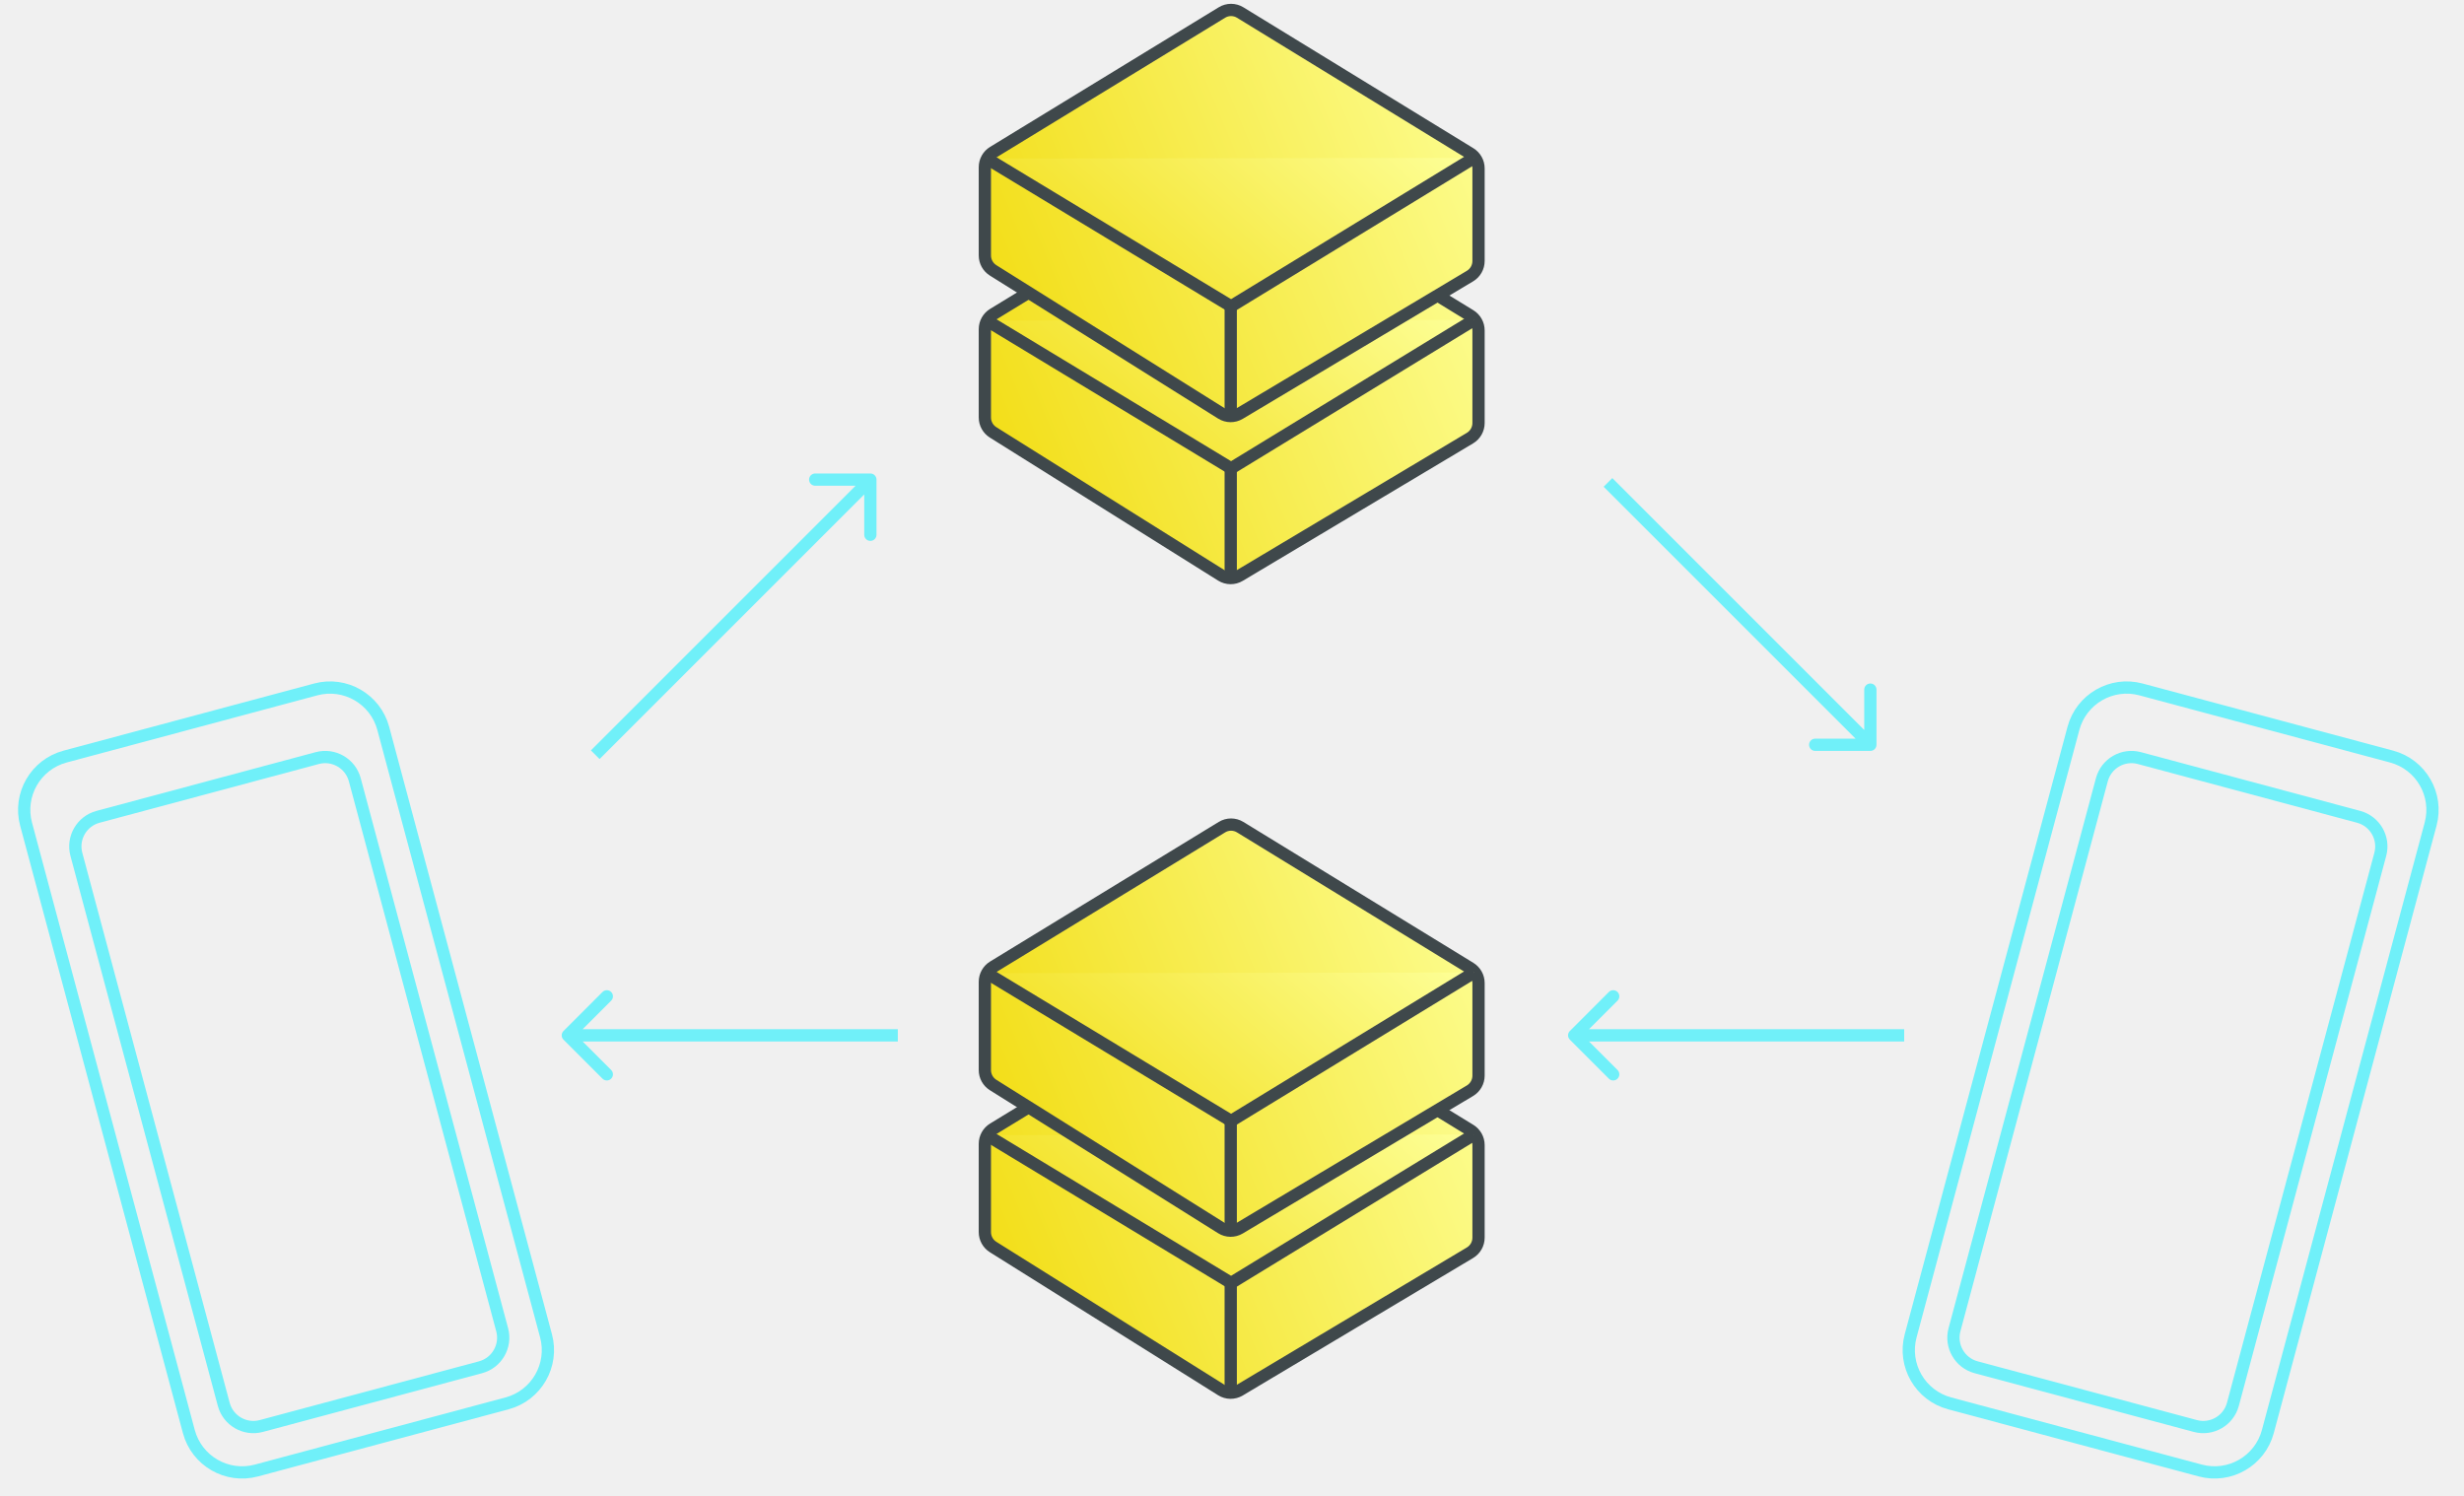
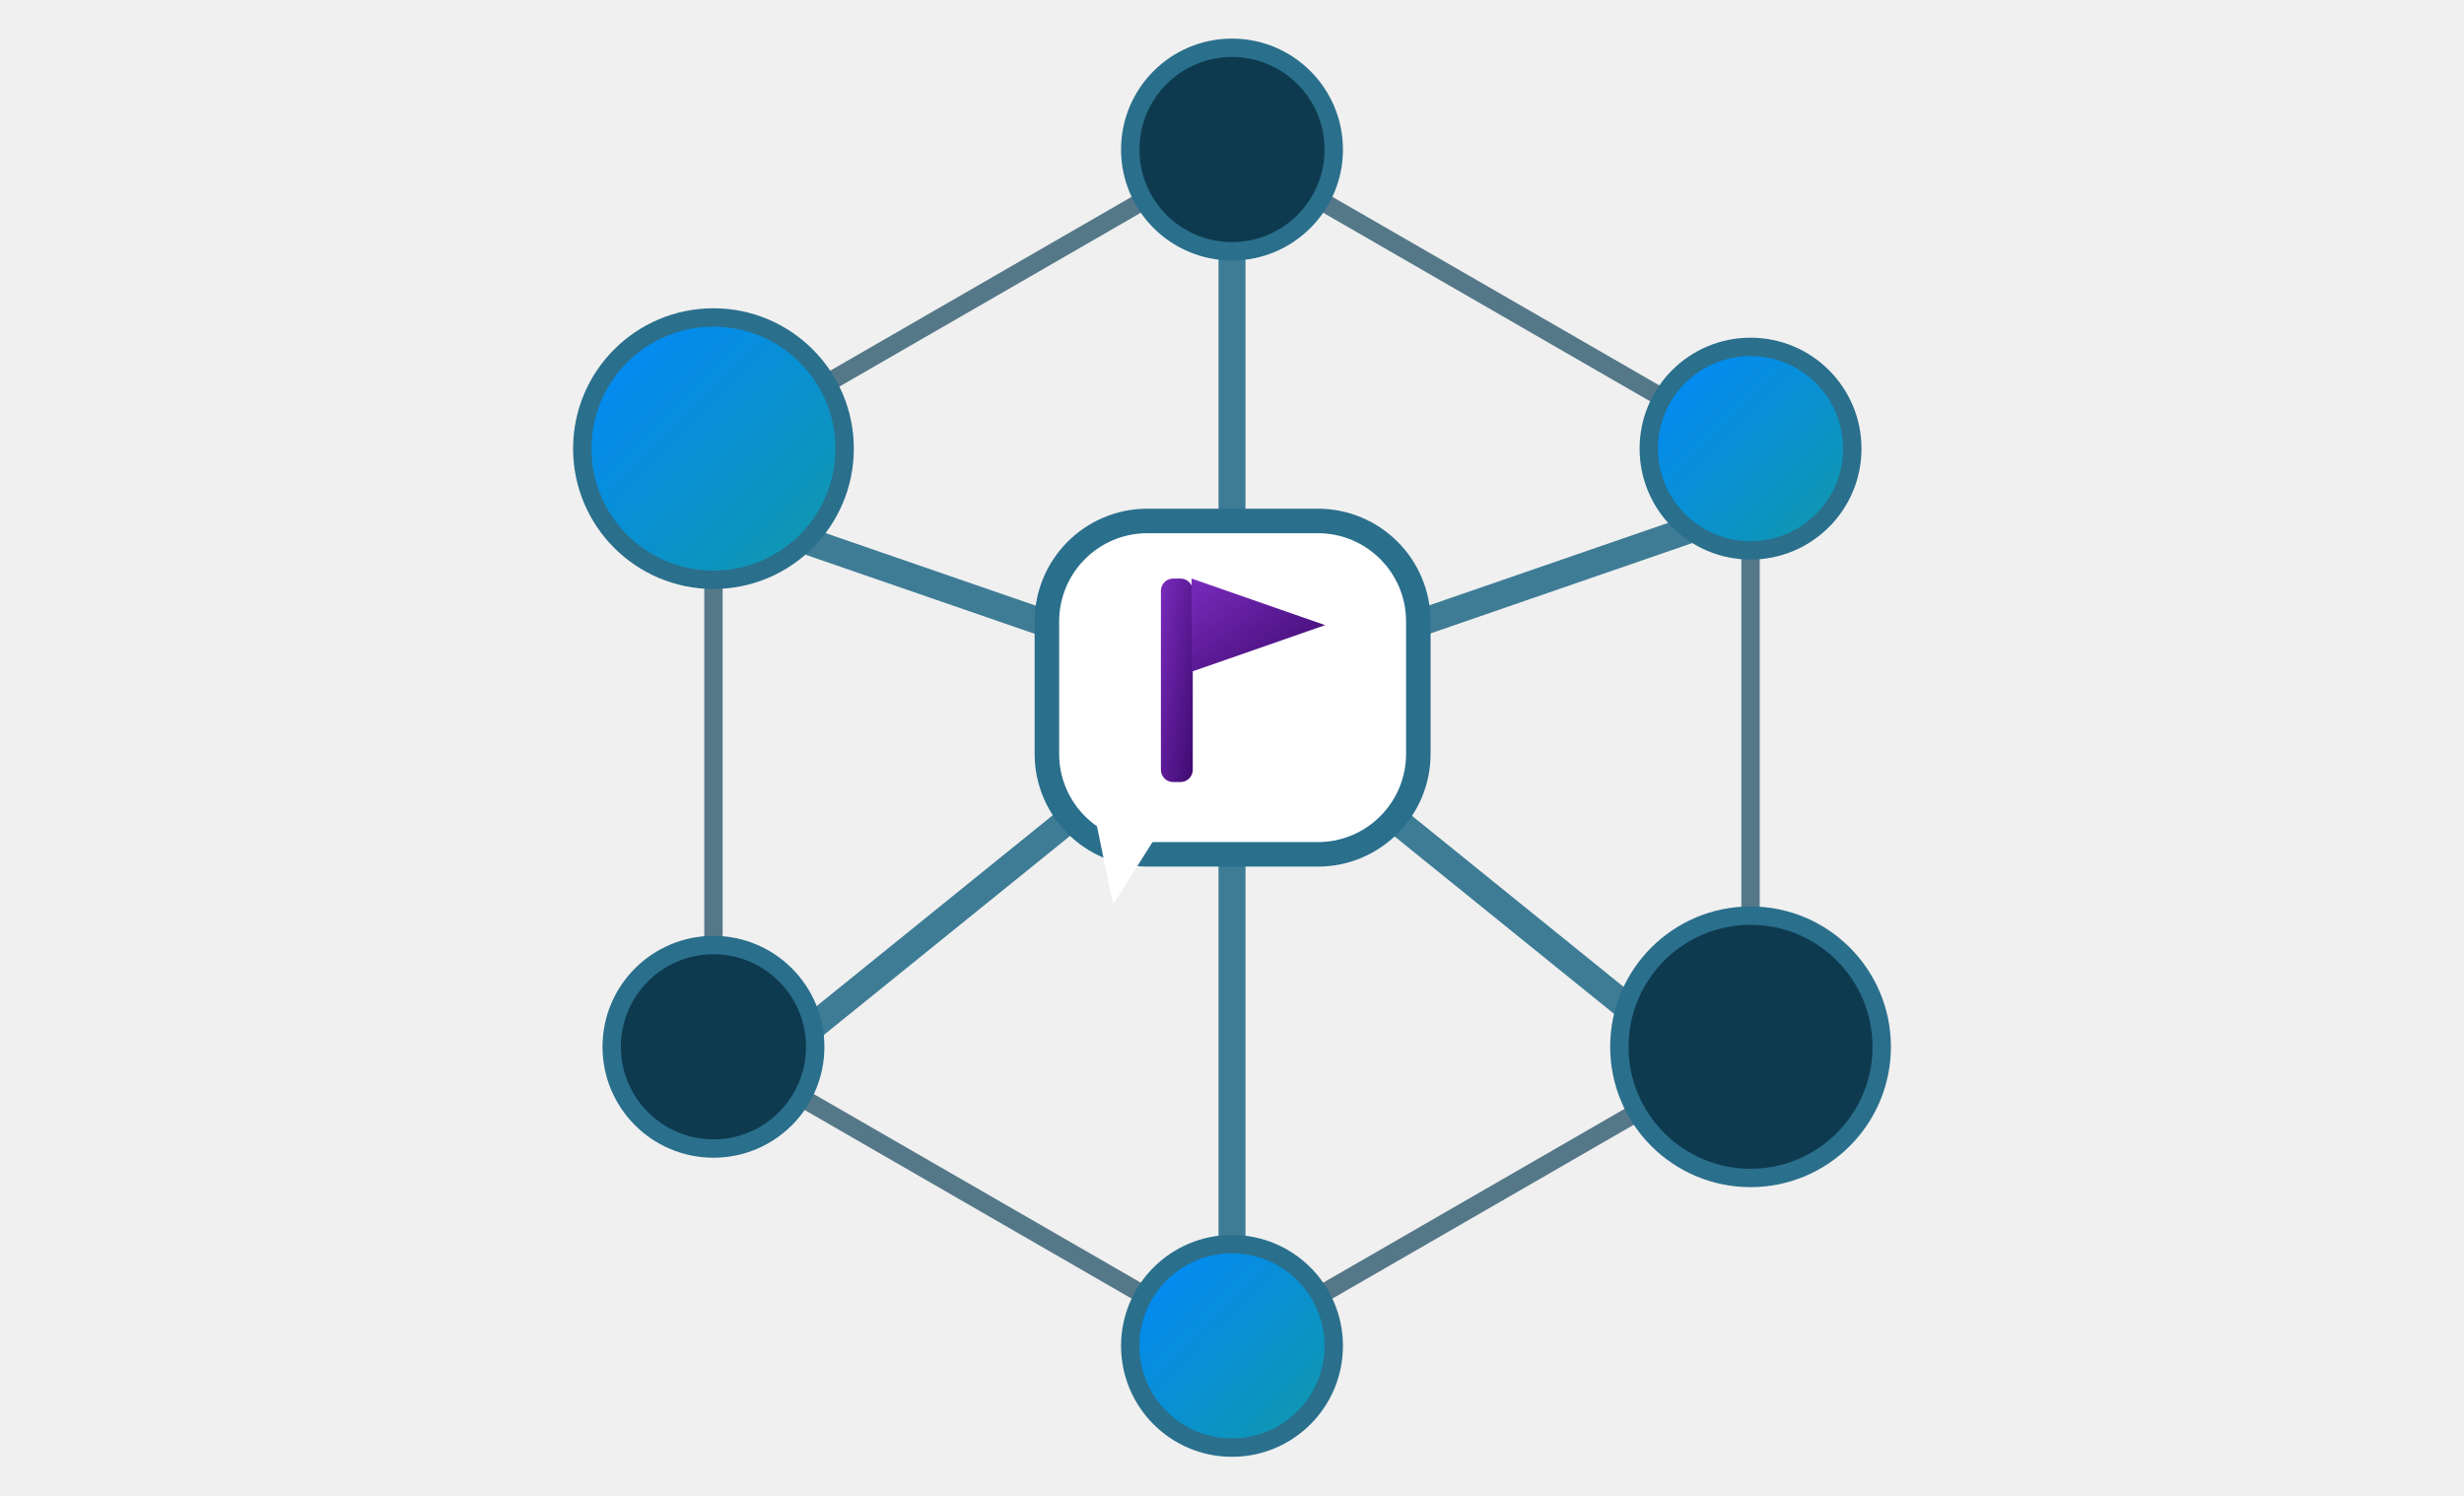
- <svg xmlns="http://www.w3.org/2000/svg" width="201" height="122" viewBox="0 0 201 122" fill="none">
-   <rect x="170.303" y="55.08" width="30.166" height="60.3" rx="4.5" transform="rotate(15 170.303 55.0801)" stroke="#70F0F9" />
-   <rect x="172.106" y="61.199" width="23.513" height="51.452" rx="2.5" transform="rotate(15 172.106 61.1993)" stroke="#70F0F9" />
-   <rect x="0.962" y="62.888" width="30.166" height="60.3" rx="4.5" transform="rotate(-15 0.961982 62.8877)" stroke="#70F0F9" />
-   <rect x="5.583" y="67.285" width="23.513" height="51.452" rx="2.5" transform="rotate(-15 5.58308 67.2852)" stroke="#70F0F9" />
-   <path d="M81.341 25.976L81.341 25.976L99.993 14.585C99.993 14.585 99.993 14.585 99.993 14.585C100.291 14.404 100.664 14.404 100.961 14.586C100.961 14.586 100.961 14.586 100.961 14.586L119.721 26.08L119.959 25.691L119.721 26.08C119.997 26.249 120.166 26.551 120.166 26.876V34.431C120.166 34.76 119.993 35.064 119.712 35.232L119.947 35.626L119.712 35.232L100.919 46.449C100.62 46.628 100.247 46.624 99.951 46.439L81.332 34.77C81.06 34.6 80.894 34.301 80.894 33.979V26.773C80.894 26.447 81.064 26.145 81.341 25.976Z" fill="url(#paint0_linear_757_8984)" stroke="#3F484B" />
-   <path d="M99.678 14.239L81.025 25.629C80.6 25.889 80.34 26.353 80.34 26.853V34.059C80.34 34.553 80.594 35.012 81.011 35.274L99.631 46.942C100.085 47.227 100.66 47.233 101.121 46.959L119.913 35.742C120.346 35.483 120.611 35.016 120.611 34.511V26.956C120.611 26.457 120.352 25.994 119.927 25.734L101.168 14.24C100.711 13.96 100.136 13.959 99.678 14.239Z" fill="url(#paint1_linear_757_8984)" stroke="#3F484B" stroke-miterlimit="10" />
-   <path d="M120.246 26.101L100.425 38.208L80.498 26.153" fill="url(#paint2_linear_757_8984)" />
-   <path d="M120.246 26.101L100.425 38.208L80.498 26.153" stroke="#3F484B" stroke-miterlimit="10" />
-   <path d="M100.396 47.119V38.248" stroke="#3F484B" stroke-miterlimit="10" />
-   <path d="M81.341 12.772L81.341 12.772L99.993 1.381C99.993 1.381 99.993 1.381 99.993 1.381C100.291 1.2 100.664 1.2 100.961 1.382C100.961 1.382 100.961 1.382 100.961 1.382L119.721 12.876L119.959 12.487L119.721 12.876C119.997 13.045 120.166 13.347 120.166 13.672V21.227C120.166 21.556 119.993 21.86 119.712 22.028L119.947 22.422L119.712 22.028L100.919 33.245C100.62 33.423 100.247 33.419 99.951 33.234L81.332 21.566C81.06 21.396 80.894 21.097 80.894 20.775V13.568C80.894 13.243 81.064 12.941 81.341 12.772Z" fill="url(#paint3_linear_757_8984)" stroke="#3F484B" />
-   <path d="M99.678 1.021L81.025 12.412C80.6 12.671 80.34 13.135 80.34 13.635V20.842C80.34 21.335 80.594 21.794 81.011 22.056L99.631 33.725C100.085 34.009 100.66 34.016 101.121 33.741L119.913 22.524C120.346 22.265 120.611 21.798 120.611 21.293V13.738C120.611 13.239 120.352 12.776 119.927 12.516L101.168 1.022C100.711 0.742 100.136 0.741 99.678 1.021Z" fill="url(#paint4_linear_757_8984)" stroke="#3F484B" stroke-miterlimit="10" />
-   <path d="M120.246 12.882L100.425 24.989L80.498 12.934" fill="url(#paint5_linear_757_8984)" />
-   <path d="M120.246 12.882L100.425 24.989L80.498 12.934" stroke="#3F484B" stroke-miterlimit="10" />
-   <path d="M100.396 33.9V25.029" stroke="#3F484B" stroke-miterlimit="10" />
-   <path d="M81.341 92.439L81.341 92.439L99.993 81.048C99.993 81.048 99.993 81.048 99.993 81.048C100.291 80.867 100.664 80.867 100.961 81.049C100.961 81.049 100.961 81.049 100.961 81.049L119.721 92.543L119.959 92.154L119.721 92.543C119.997 92.712 120.166 93.014 120.166 93.339V100.894C120.166 101.223 119.993 101.527 119.712 101.695L119.947 102.089L119.712 101.695L100.919 112.912C100.62 113.091 100.247 113.086 99.951 112.901L81.332 101.233C81.06 101.063 80.894 100.764 80.894 100.442V93.235C80.894 92.91 81.064 92.608 81.341 92.439Z" fill="url(#paint6_linear_757_8984)" stroke="#3F484B" />
-   <path d="M99.678 80.698L81.025 92.089C80.6 92.349 80.34 92.813 80.34 93.313V100.519C80.34 101.013 80.594 101.472 81.011 101.734L99.631 113.402C100.085 113.687 100.66 113.693 101.121 113.419L119.913 102.202C120.346 101.943 120.611 101.476 120.611 100.971V93.416C120.611 92.917 120.352 92.454 119.927 92.194L101.168 80.7C100.711 80.419 100.136 80.419 99.678 80.698Z" fill="url(#paint7_linear_757_8984)" stroke="#3F484B" stroke-miterlimit="10" />
-   <path d="M120.246 92.56L100.425 104.667L80.498 92.612" fill="url(#paint8_linear_757_8984)" />
-   <path d="M120.246 92.56L100.425 104.667L80.498 92.612" stroke="#3F484B" stroke-miterlimit="10" />
-   <path d="M100.396 113.578V104.707" stroke="#3F484B" stroke-miterlimit="10" />
-   <path d="M81.341 79.234L81.341 79.234L99.993 67.843C99.993 67.843 99.993 67.843 99.993 67.843C100.291 67.662 100.664 67.662 100.961 67.844C100.961 67.844 100.961 67.844 100.961 67.844L119.721 79.338L119.959 78.949L119.721 79.338C119.997 79.507 120.166 79.808 120.166 80.134V87.689C120.166 88.018 119.993 88.322 119.712 88.49L119.947 88.883L119.712 88.49L100.919 99.707C100.62 99.885 100.247 99.881 99.951 99.696L81.332 88.028C81.06 87.858 80.894 87.559 80.894 87.237V80.03C80.894 79.704 81.064 79.403 81.341 79.234Z" fill="url(#paint9_linear_757_8984)" stroke="#3F484B" />
-   <path d="M99.678 67.481L81.025 78.871C80.6 79.132 80.34 79.595 80.34 80.095V87.302C80.34 87.796 80.594 88.254 81.011 88.516L99.631 100.185C100.085 100.469 100.66 100.475 101.121 100.201L119.913 88.984C120.346 88.725 120.611 88.258 120.611 87.753V80.198C120.611 79.699 120.352 79.236 119.927 78.976L101.168 67.482C100.711 67.202 100.136 67.201 99.678 67.481Z" fill="url(#paint10_linear_757_8984)" stroke="#3F484B" stroke-miterlimit="10" />
-   <path d="M120.246 79.341L100.425 91.448L80.498 79.393" fill="url(#paint11_linear_757_8984)" />
-   <path d="M120.246 79.341L100.425 91.448L80.498 79.393" stroke="#3F484B" stroke-miterlimit="10" />
-   <path d="M100.396 100.36V91.489" stroke="#3F484B" stroke-miterlimit="10" />
-   <path d="M45.967 84.111C45.772 84.307 45.772 84.623 45.967 84.818L49.149 88C49.344 88.196 49.661 88.196 49.856 88C50.051 87.805 50.051 87.489 49.856 87.293L47.027 84.465L49.856 81.636C50.051 81.441 50.051 81.125 49.856 80.929C49.661 80.734 49.344 80.734 49.149 80.929L45.967 84.111ZM46.32 84.965L73.239 84.965L73.239 83.965L46.32 83.965L46.32 84.965Z" fill="#70F0F9" />
-   <path d="M128.061 84.111C127.865 84.307 127.865 84.623 128.061 84.818L131.242 88C131.438 88.196 131.754 88.196 131.95 88C132.145 87.805 132.145 87.489 131.95 87.293L129.121 84.465L131.95 81.636C132.145 81.441 132.145 81.125 131.95 80.929C131.754 80.734 131.438 80.734 131.242 80.929L128.061 84.111ZM128.414 84.965L155.333 84.965L155.333 83.965L128.414 83.965L128.414 84.965Z" fill="#70F0F9" />
-   <path d="M71.5 39.128C71.5 38.852 71.276 38.628 71 38.628L66.5 38.628C66.224 38.628 66 38.852 66 39.128C66 39.404 66.224 39.628 66.5 39.628H70.5V43.628C70.5 43.904 70.724 44.128 71 44.128C71.276 44.128 71.5 43.904 71.5 43.628L71.5 39.128ZM48.91 61.925L71.354 39.481L70.647 38.774L48.203 61.218L48.91 61.925Z" fill="#70F0F9" />
-   <path d="M152.574 61.261C152.851 61.261 153.074 61.037 153.074 60.761V56.261C153.074 55.985 152.851 55.761 152.574 55.761C152.298 55.761 152.074 55.985 152.074 56.261V60.261H148.074C147.798 60.261 147.574 60.485 147.574 60.761C147.574 61.037 147.798 61.261 148.074 61.261H152.574ZM130.816 39.71L152.221 61.114L152.928 60.407L131.523 39.003L130.816 39.71Z" fill="#70F0F9" />
+ <svg xmlns="http://www.w3.org/2000/svg" width="201" height="122" viewBox="0 0 201 122">
  <defs>
-     <linearGradient id="paint0_linear_757_8984" x1="120.074" y1="13.949" x2="74.117" y2="33.014" gradientUnits="userSpaceOnUse">
-       <stop stop-color="#FDFF97" />
-       <stop offset="1" stop-color="#F1DA09" />
+     <linearGradient id="g1" x1="0" y1="0" x2="1" y2="1">
+       <stop offset="0" stop-color="#792BBC" />
+       <stop offset="1" stop-color="#3E0A6F" />
    </linearGradient>
-     <linearGradient id="paint1_linear_757_8984" x1="120.019" y1="14.029" x2="74.062" y2="33.094" gradientUnits="userSpaceOnUse">
-       <stop stop-color="#FDFF97" />
-       <stop offset="1" stop-color="#F1DA09" />
+     <linearGradient id="g2" x1="0" y1="0" x2="1" y2="1">
+       <stop offset="0" stop-color="#7A2BBE" />
+       <stop offset="1" stop-color="#3D0A6D" />
    </linearGradient>
-     <linearGradient id="paint2_linear_757_8984" x1="119.662" y1="26.101" x2="96.09" y2="52.513" gradientUnits="userSpaceOnUse">
-       <stop stop-color="#FDFF97" />
-       <stop offset="1" stop-color="#F1DA09" />
+     <linearGradient id="g3" x1="0" y1="0" x2="1" y2="1">
+       <stop offset="0" stop-color="#0088FF" />
+       <stop offset="1" stop-color="#1298A5" />
    </linearGradient>
-     <linearGradient id="paint3_linear_757_8984" x1="120.074" y1="0.745" x2="74.117" y2="19.81" gradientUnits="userSpaceOnUse">
-       <stop stop-color="#FDFF97" />
-       <stop offset="1" stop-color="#F1DA09" />
-     </linearGradient>
-     <linearGradient id="paint4_linear_757_8984" x1="120.019" y1="0.812" x2="74.062" y2="19.877" gradientUnits="userSpaceOnUse">
-       <stop stop-color="#FDFF97" />
-       <stop offset="1" stop-color="#F1DA09" />
-     </linearGradient>
-     <linearGradient id="paint5_linear_757_8984" x1="119.662" y1="12.882" x2="96.09" y2="39.294" gradientUnits="userSpaceOnUse">
-       <stop stop-color="#FDFF97" />
-       <stop offset="1" stop-color="#F1DA09" />
-     </linearGradient>
-     <linearGradient id="paint6_linear_757_8984" x1="120.074" y1="80.412" x2="74.117" y2="99.477" gradientUnits="userSpaceOnUse">
-       <stop stop-color="#FDFF97" />
-       <stop offset="1" stop-color="#F1DA09" />
-     </linearGradient>
-     <linearGradient id="paint7_linear_757_8984" x1="120.019" y1="80.489" x2="74.062" y2="99.555" gradientUnits="userSpaceOnUse">
-       <stop stop-color="#FDFF97" />
-       <stop offset="1" stop-color="#F1DA09" />
-     </linearGradient>
-     <linearGradient id="paint8_linear_757_8984" x1="119.662" y1="92.56" x2="96.09" y2="118.972" gradientUnits="userSpaceOnUse">
-       <stop stop-color="#FDFF97" />
-       <stop offset="1" stop-color="#F1DA09" />
-     </linearGradient>
-     <linearGradient id="paint9_linear_757_8984" x1="120.074" y1="67.207" x2="74.117" y2="86.272" gradientUnits="userSpaceOnUse">
-       <stop stop-color="#FDFF97" />
-       <stop offset="1" stop-color="#F1DA09" />
-     </linearGradient>
-     <linearGradient id="paint10_linear_757_8984" x1="120.019" y1="67.272" x2="74.062" y2="86.337" gradientUnits="userSpaceOnUse">
-       <stop stop-color="#FDFF97" />
-       <stop offset="1" stop-color="#F1DA09" />
-     </linearGradient>
-     <linearGradient id="paint11_linear_757_8984" x1="119.662" y1="79.341" x2="96.09" y2="105.753" gradientUnits="userSpaceOnUse">
-       <stop stop-color="#FDFF97" />
-       <stop offset="1" stop-color="#F1DA09" />
+     <linearGradient id="g4" x1="0" y1="0" x2="1" y2="1">
+       <stop offset="0" stop-color="#0088FF" />
+       <stop offset="1" stop-color="#70F0F9" />
    </linearGradient>
  </defs>
+   <g>
+     <path d="M 100.5 56.1 L 58.2 41.5" fill="none" stroke="#2A6F8C" stroke-width="2.2" stroke-linecap="round" stroke-linejoin="round" opacity="0.9" />
+     <path d="M 100.5 56.1 L 58.2 90.3" fill="none" stroke="#2A6F8C" stroke-width="2.2" stroke-linecap="round" stroke-linejoin="round" opacity="0.9" />
+     <path d="M 100.5 56.1 L 100.5 114.7" fill="none" stroke="#2A6F8C" stroke-width="2.2" stroke-linecap="round" stroke-linejoin="round" opacity="0.9" />
+     <path d="M 100.5 56.1 L 142.8 90.3" fill="none" stroke="#2A6F8C" stroke-width="2.2" stroke-linecap="round" stroke-linejoin="round" opacity="0.9" />
+     <path d="M 100.5 56.1 L 142.8 41.5" fill="none" stroke="#2A6F8C" stroke-width="2.2" stroke-linecap="round" stroke-linejoin="round" opacity="0.9" />
+     <path d="M 100.5 56.1 L 100.5 17.1" fill="none" stroke="#2A6F8C" stroke-width="2.2" stroke-linecap="round" stroke-linejoin="round" opacity="0.9" />
+     <path d="M 58.2 36.6 L 58.2 85.4" fill="none" stroke="#12455C" stroke-width="1.5" stroke-linecap="round" stroke-linejoin="round" opacity="0.7" />
+     <path d="M 58.2 85.4 L 100.5 109.8" fill="none" stroke="#12455C" stroke-width="1.5" stroke-linecap="round" stroke-linejoin="round" opacity="0.7" />
+     <path d="M 100.5 109.8 L 142.8 85.4" fill="none" stroke="#12455C" stroke-width="1.5" stroke-linecap="round" stroke-linejoin="round" opacity="0.7" />
+     <path d="M 142.8 85.4 L 142.8 36.6" fill="none" stroke="#12455C" stroke-width="1.5" stroke-linecap="round" stroke-linejoin="round" opacity="0.7" />
+     <path d="M 142.8 36.6 L 100.5 12.2" fill="none" stroke="#12455C" stroke-width="1.5" stroke-linecap="round" stroke-linejoin="round" opacity="0.7" />
+     <path d="M 100.5 12.2 L 58.2 36.6" fill="none" stroke="#12455C" stroke-width="1.5" stroke-linecap="round" stroke-linejoin="round" opacity="0.7" />
+     <rect x="85.4" y="42.5" width="30.3" height="27.2" rx="8.2" fill="#FFFFFF" stroke="#2A6F8C" stroke-width="2.0" />
+     <path d="M 89.3 66.5 L 95.4 66.5 L 90.8 73.8 Z" fill="#FFFFFF" />
+     <rect x="94.7" y="47.2" width="2.6" height="16.6" rx="1.0" fill="url(#g1)" />
+     <path d="M 97.2 47.2 L 108.1 51.0 L 97.2 54.8 Z" fill="url(#g1)" />
+     <circle cx="58.2" cy="36.6" r="10.7" fill="url(#g3)" stroke="#2A6F8C" stroke-width="1.5" />
+     <circle cx="58.2" cy="85.4" r="8.3" fill="#0E3A4F" stroke="#2A6F8C" stroke-width="1.5" />
+     <circle cx="100.5" cy="109.8" r="8.3" fill="url(#g3)" stroke="#2A6F8C" stroke-width="1.5" />
+     <circle cx="142.8" cy="85.4" r="10.7" fill="#0E3A4F" stroke="#2A6F8C" stroke-width="1.5" />
+     <circle cx="142.8" cy="36.6" r="8.3" fill="url(#g3)" stroke="#2A6F8C" stroke-width="1.5" />
+     <circle cx="100.5" cy="12.2" r="8.3" fill="#0E3A4F" stroke="#2A6F8C" stroke-width="1.5" />
+   </g>
</svg>
